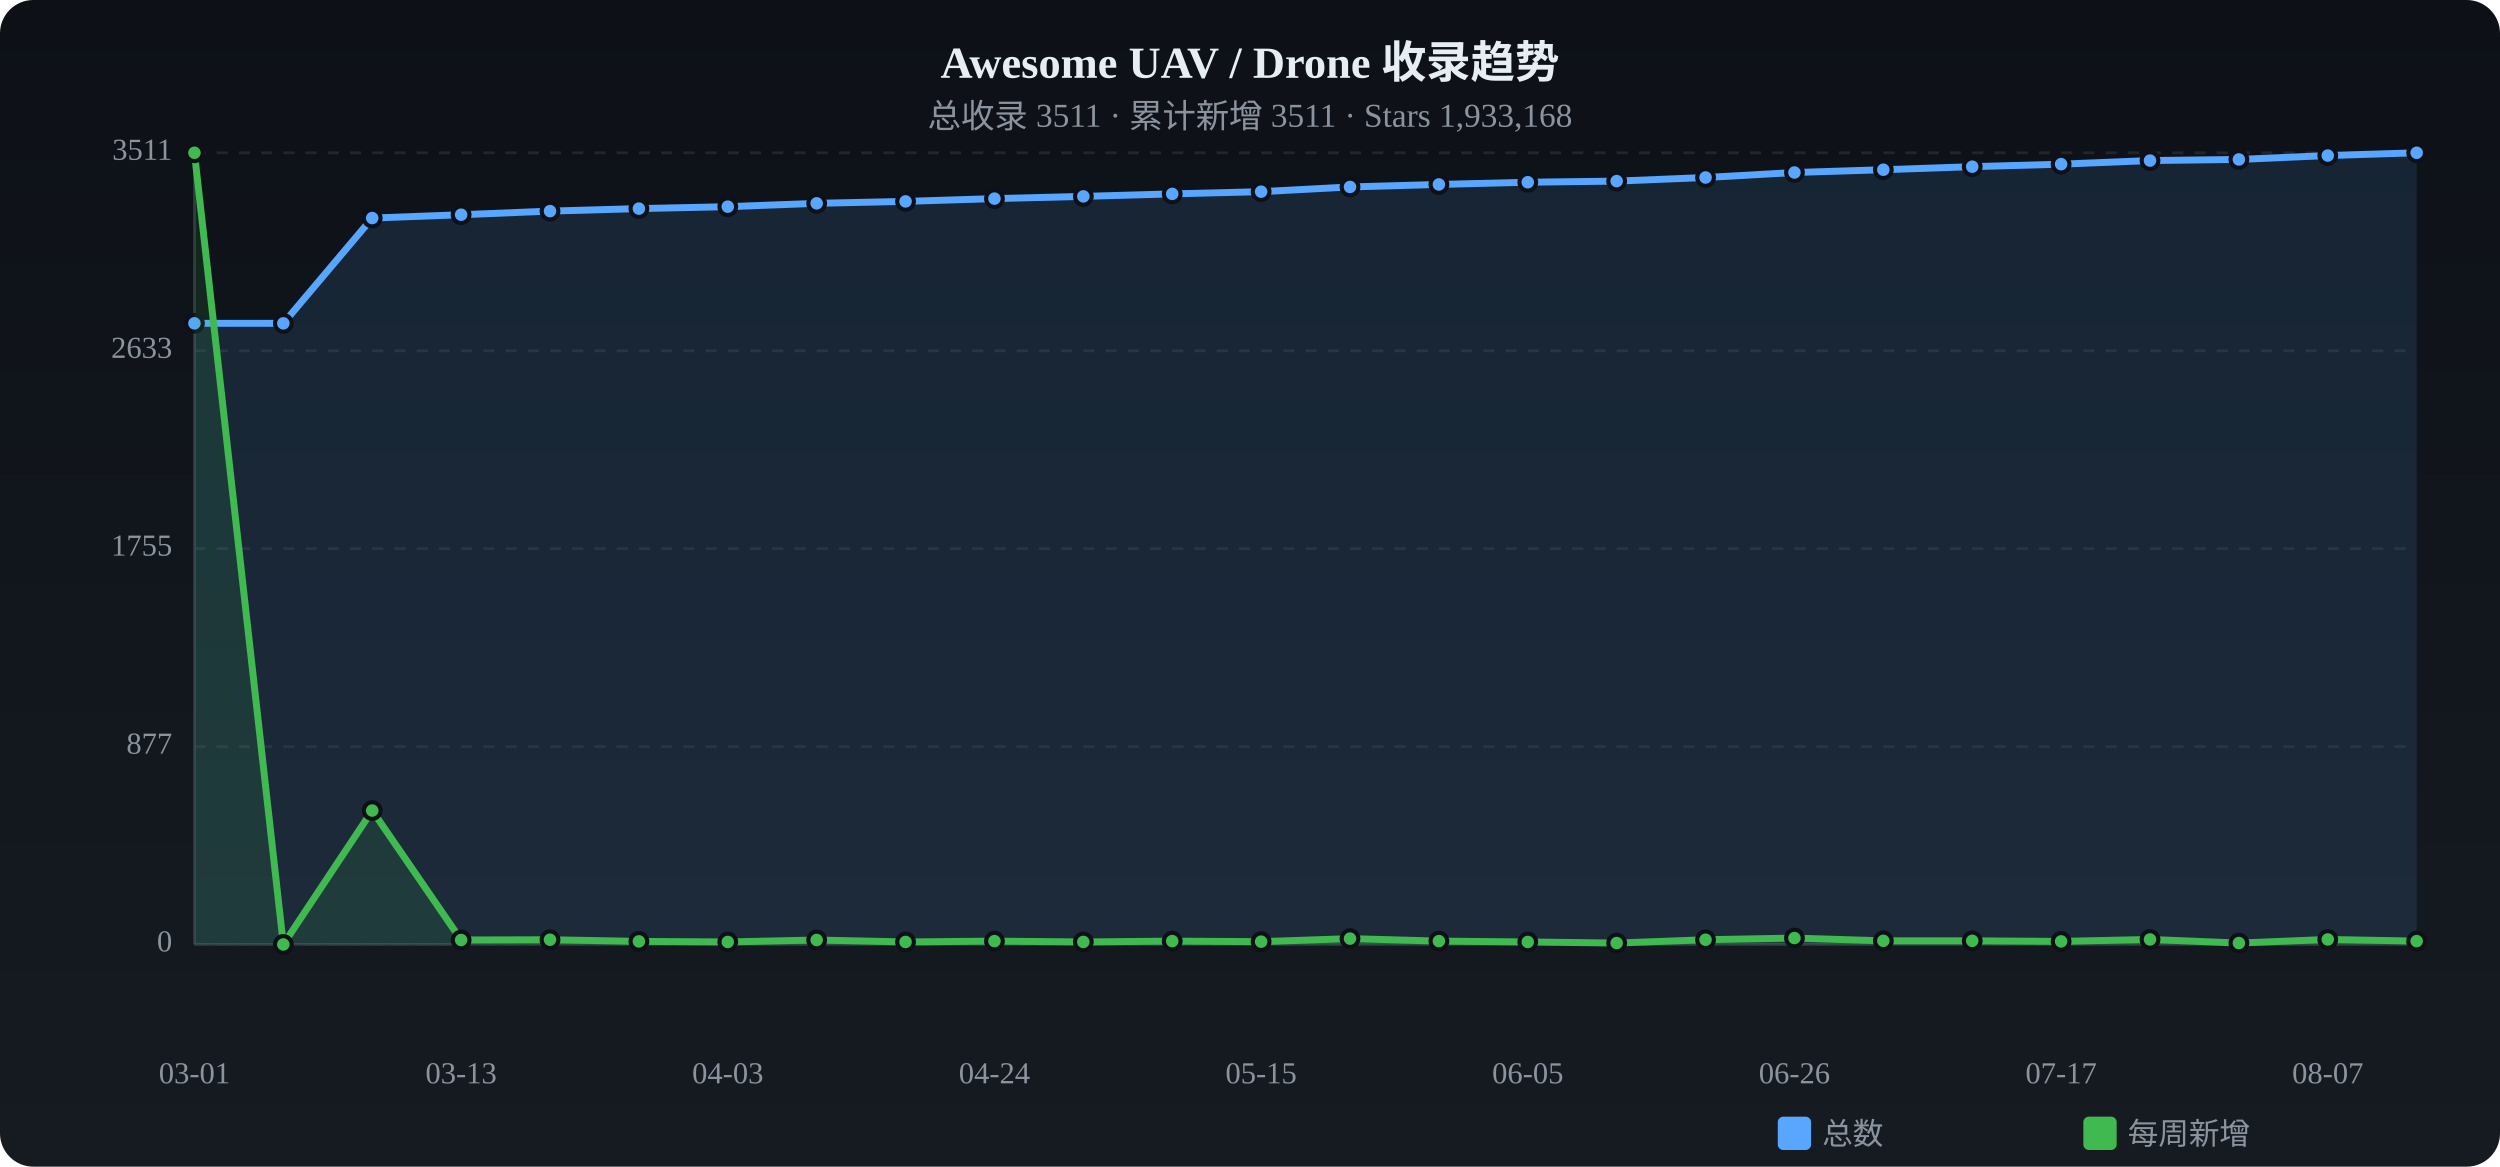
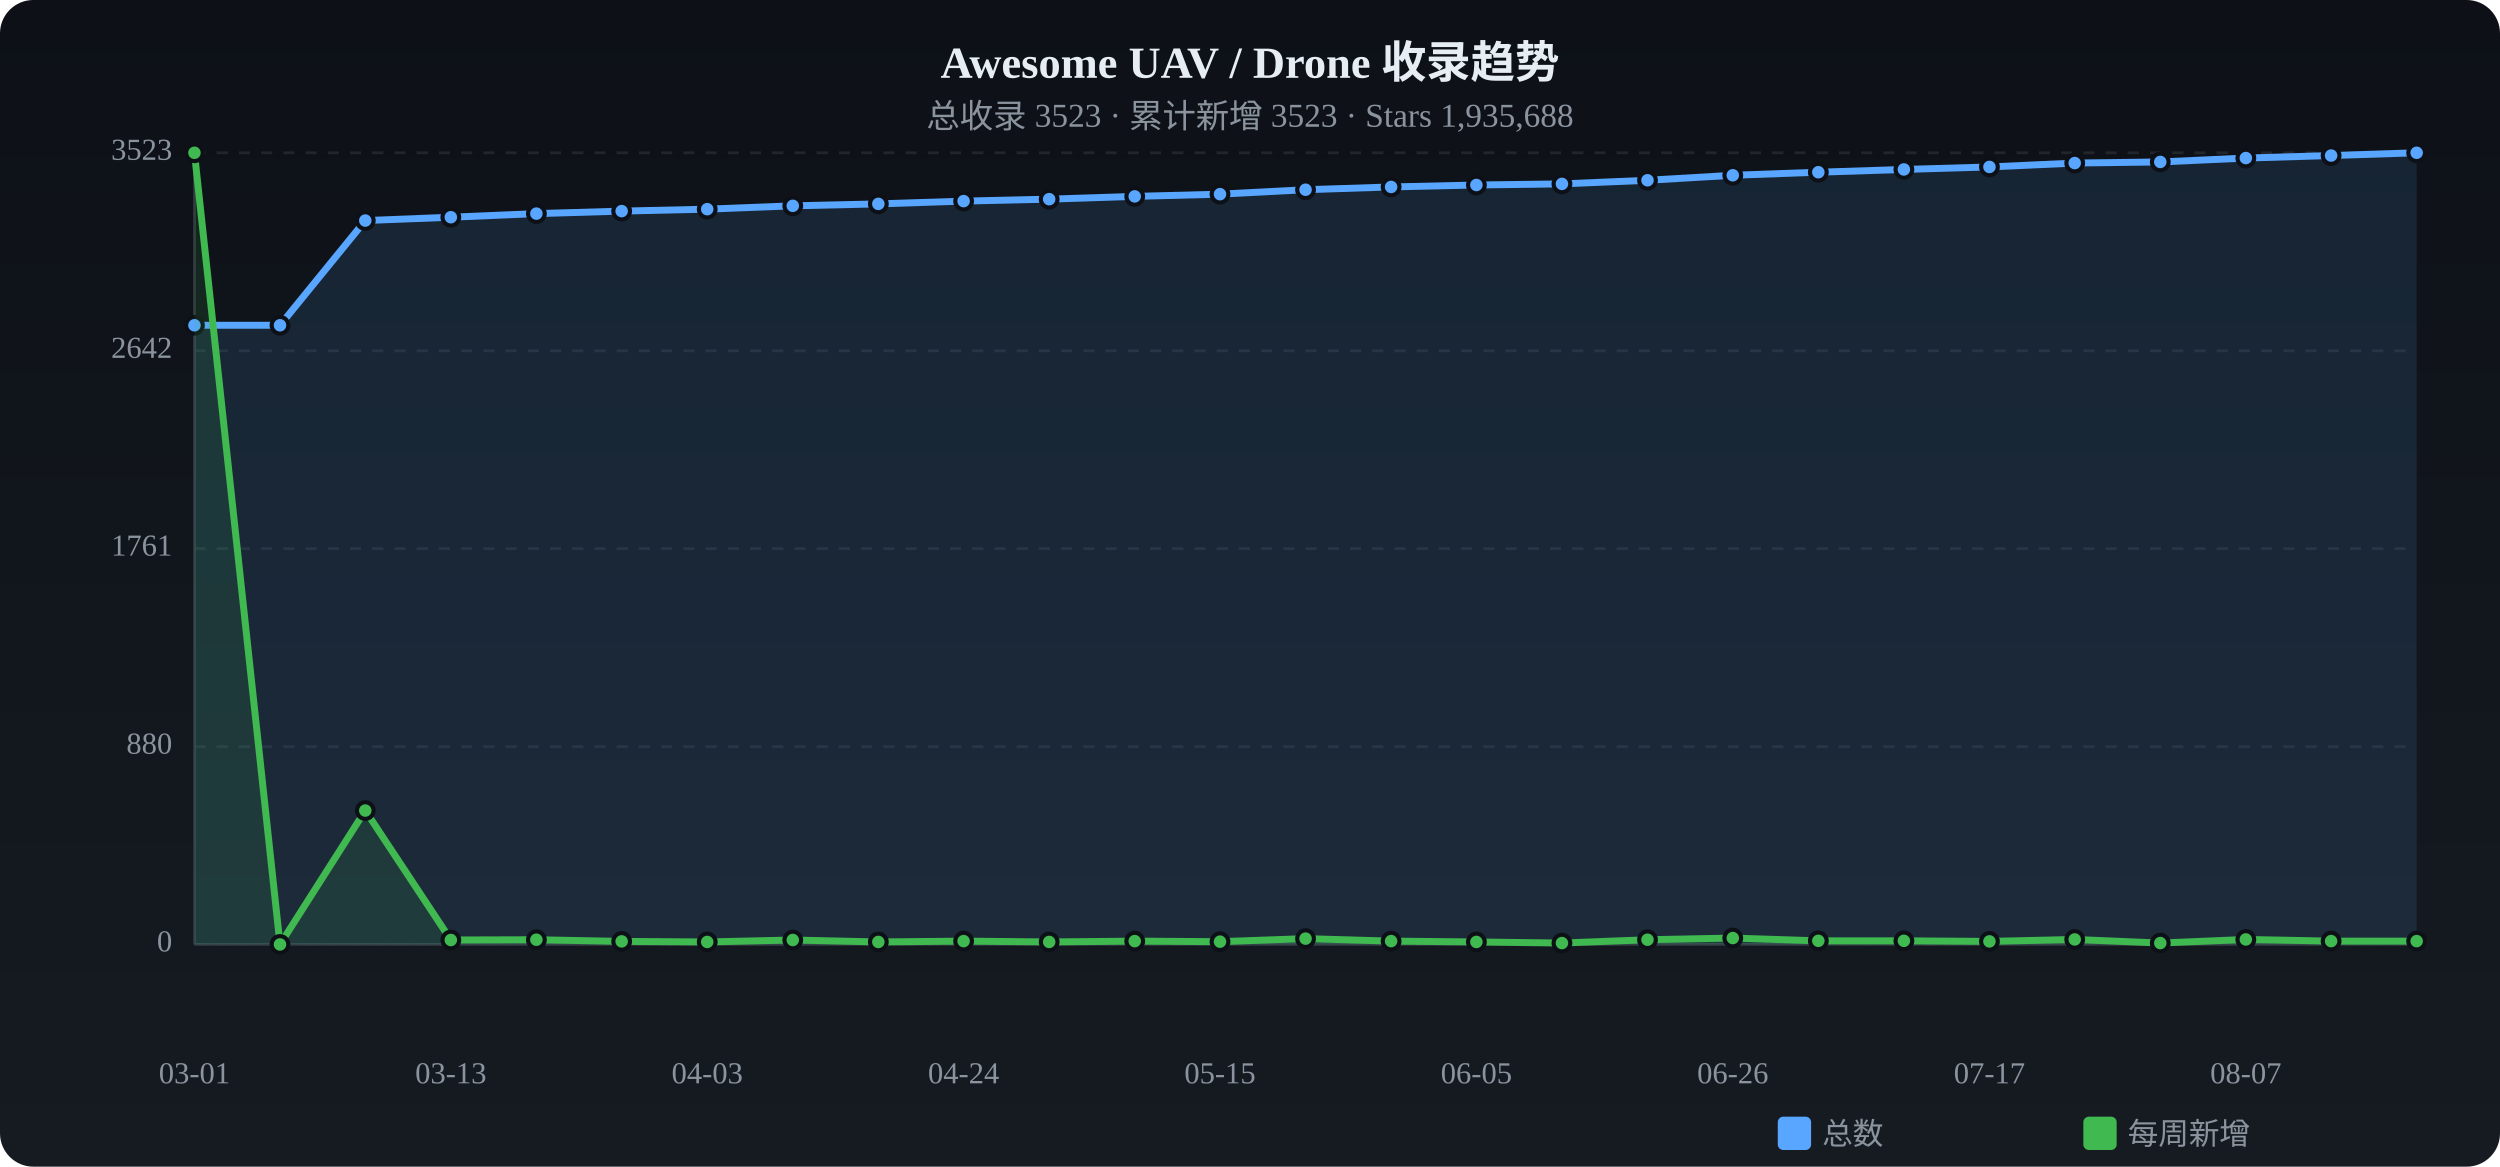
<svg xmlns="http://www.w3.org/2000/svg" viewBox="0 0 900 420" width="900" height="420">
  <defs>
    <linearGradient id="tbg" x1="0%" y1="0%" x2="0%" y2="100%">
      <stop offset="0%" stop-color="#0d1117" />
      <stop offset="100%" stop-color="#161b22" />
    </linearGradient>
  </defs>
  <rect width="900" height="420" rx="12" fill="url(#tbg)" />
  <text x="450.0" y="28" text-anchor="middle" fill="#e6edf3" font-size="16" font-weight="bold">Awesome UAV / Drone 收录趋势</text>
-   <text x="450.0" y="46" text-anchor="middle" fill="#8b949e" font-size="12">总收录 3511 · 累计新增 3511 · Stars 1,933,168</text>
+   <text x="450.0" y="46" text-anchor="middle" fill="#8b949e" font-size="12">总收录 3523 · 累计新增 3523 · Stars 1,935,688</text>
  <text x="62" y="340.0" text-anchor="end" fill="#8b949e" font-size="11" dominant-baseline="middle">0</text>
  <line x1="70" y1="340.0" x2="870" y2="340.0" stroke="#21262d" stroke-dasharray="4 4" />
-   <text x="62" y="268.8" text-anchor="end" fill="#8b949e" font-size="11" dominant-baseline="middle">877</text>
+   <text x="62" y="268.8" text-anchor="end" fill="#8b949e" font-size="11" dominant-baseline="middle">880</text>
  <line x1="70" y1="268.8" x2="870" y2="268.8" stroke="#21262d" stroke-dasharray="4 4" />
-   <text x="62" y="197.5" text-anchor="end" fill="#8b949e" font-size="11" dominant-baseline="middle">1755</text>
+   <text x="62" y="197.5" text-anchor="end" fill="#8b949e" font-size="11" dominant-baseline="middle">1761</text>
  <line x1="70" y1="197.5" x2="870" y2="197.5" stroke="#21262d" stroke-dasharray="4 4" />
-   <text x="62" y="126.3" text-anchor="end" fill="#8b949e" font-size="11" dominant-baseline="middle">2633</text>
+   <text x="62" y="126.3" text-anchor="end" fill="#8b949e" font-size="11" dominant-baseline="middle">2642</text>
  <line x1="70" y1="126.3" x2="870" y2="126.3" stroke="#21262d" stroke-dasharray="4 4" />
-   <text x="62" y="55.0" text-anchor="end" fill="#8b949e" font-size="11" dominant-baseline="middle">3511</text>
+   <text x="62" y="55.0" text-anchor="end" fill="#8b949e" font-size="11" dominant-baseline="middle">3523</text>
  <line x1="70" y1="55.0" x2="870" y2="55.0" stroke="#21262d" stroke-dasharray="4 4" />
  <line x1="70" y1="55" x2="70" y2="340" stroke="#30363d" />
  <line x1="70" y1="340" x2="870" y2="340" stroke="#30363d" />
-   <path d="M70.0,116.4 L102.0,116.4 L134.0,78.5 L166.0,77.3 L198.0,76.0 L230.0,75.1 L262.0,74.4 L294.0,73.2 L326.0,72.5 L358.0,71.5 L390.0,70.7 L422.0,69.8 L454.0,69.0 L486.0,67.3 L518.0,66.4 L550.0,65.6 L582.0,65.2 L614.0,63.9 L646.0,62.1 L678.0,61.1 L710.0,60.0 L742.0,59.1 L774.0,57.8 L806.0,57.4 L838.0,56.0 L870.0,55.0 L870.0,340 L70.0,340 Z" fill="#58a6ff" opacity="0.12" />
-   <polyline points="70.0,116.4 102.0,116.4 134.0,78.5 166.0,77.3 198.0,76.0 230.0,75.1 262.0,74.4 294.0,73.2 326.0,72.5 358.0,71.5 390.0,70.7 422.0,69.8 454.0,69.0 486.0,67.3 518.0,66.4 550.0,65.6 582.0,65.2 614.0,63.9 646.0,62.1 678.0,61.1 710.0,60.0 742.0,59.1 774.0,57.8 806.0,57.4 838.0,56.0 870.0,55.0" fill="none" stroke="#58a6ff" stroke-width="2.5" stroke-linecap="round" stroke-linejoin="round" />
-   <circle cx="70.0" cy="116.4" r="3" fill="#58a6ff" stroke="#0d1117" stroke-width="1.5" />
-   <circle cx="102.0" cy="116.4" r="3" fill="#58a6ff" stroke="#0d1117" stroke-width="1.5" />
-   <circle cx="134.0" cy="78.5" r="3" fill="#58a6ff" stroke="#0d1117" stroke-width="1.5" />
-   <circle cx="166.0" cy="77.3" r="3" fill="#58a6ff" stroke="#0d1117" stroke-width="1.5" />
-   <circle cx="198.0" cy="76.0" r="3" fill="#58a6ff" stroke="#0d1117" stroke-width="1.5" />
-   <circle cx="230.0" cy="75.1" r="3" fill="#58a6ff" stroke="#0d1117" stroke-width="1.5" />
-   <circle cx="262.0" cy="74.4" r="3" fill="#58a6ff" stroke="#0d1117" stroke-width="1.5" />
-   <circle cx="294.0" cy="73.2" r="3" fill="#58a6ff" stroke="#0d1117" stroke-width="1.5" />
-   <circle cx="326.0" cy="72.5" r="3" fill="#58a6ff" stroke="#0d1117" stroke-width="1.5" />
-   <circle cx="358.0" cy="71.5" r="3" fill="#58a6ff" stroke="#0d1117" stroke-width="1.5" />
-   <circle cx="390.0" cy="70.7" r="3" fill="#58a6ff" stroke="#0d1117" stroke-width="1.5" />
-   <circle cx="422.0" cy="69.8" r="3" fill="#58a6ff" stroke="#0d1117" stroke-width="1.5" />
-   <circle cx="454.0" cy="69.0" r="3" fill="#58a6ff" stroke="#0d1117" stroke-width="1.5" />
-   <circle cx="486.0" cy="67.3" r="3" fill="#58a6ff" stroke="#0d1117" stroke-width="1.5" />
-   <circle cx="518.0" cy="66.4" r="3" fill="#58a6ff" stroke="#0d1117" stroke-width="1.5" />
-   <circle cx="550.0" cy="65.6" r="3" fill="#58a6ff" stroke="#0d1117" stroke-width="1.5" />
-   <circle cx="582.0" cy="65.2" r="3" fill="#58a6ff" stroke="#0d1117" stroke-width="1.5" />
-   <circle cx="614.0" cy="63.9" r="3" fill="#58a6ff" stroke="#0d1117" stroke-width="1.5" />
-   <circle cx="646.0" cy="62.1" r="3" fill="#58a6ff" stroke="#0d1117" stroke-width="1.5" />
-   <circle cx="678.0" cy="61.1" r="3" fill="#58a6ff" stroke="#0d1117" stroke-width="1.5" />
-   <circle cx="710.0" cy="60.0" r="3" fill="#58a6ff" stroke="#0d1117" stroke-width="1.5" />
-   <circle cx="742.0" cy="59.1" r="3" fill="#58a6ff" stroke="#0d1117" stroke-width="1.5" />
-   <circle cx="774.0" cy="57.8" r="3" fill="#58a6ff" stroke="#0d1117" stroke-width="1.5" />
-   <circle cx="806.0" cy="57.4" r="3" fill="#58a6ff" stroke="#0d1117" stroke-width="1.5" />
-   <circle cx="838.0" cy="56.0" r="3" fill="#58a6ff" stroke="#0d1117" stroke-width="1.5" />
+   <path d="M70.0,117.1 L100.8,117.1 L131.5,79.4 L162.3,78.2 L193.1,76.9 L223.8,76.0 L254.6,75.3 L285.4,74.1 L316.2,73.4 L346.9,72.4 L377.7,71.7 L408.5,70.7 L439.2,69.9 L470.0,68.3 L500.8,67.3 L531.5,66.6 L562.3,66.2 L593.1,64.9 L623.8,63.1 L654.6,62.0 L685.4,61.0 L716.2,60.1 L746.9,58.7 L777.7,58.3 L808.5,56.9 L839.2,56.0 L870.0,55.0 L870.0,340 L70.0,340 Z" fill="#58a6ff" opacity="0.12" />
+   <polyline points="70.0,117.1 100.8,117.1 131.5,79.4 162.3,78.2 193.1,76.9 223.8,76.0 254.6,75.3 285.4,74.1 316.2,73.4 346.9,72.4 377.7,71.7 408.5,70.7 439.2,69.9 470.0,68.3 500.8,67.3 531.5,66.6 562.3,66.2 593.1,64.9 623.8,63.1 654.6,62.0 685.4,61.0 716.2,60.1 746.9,58.7 777.7,58.3 808.5,56.9 839.2,56.0 870.0,55.0" fill="none" stroke="#58a6ff" stroke-width="2.5" stroke-linecap="round" stroke-linejoin="round" />
+   <circle cx="70.0" cy="117.1" r="3" fill="#58a6ff" stroke="#0d1117" stroke-width="1.5" />
+   <circle cx="100.8" cy="117.1" r="3" fill="#58a6ff" stroke="#0d1117" stroke-width="1.5" />
+   <circle cx="131.5" cy="79.4" r="3" fill="#58a6ff" stroke="#0d1117" stroke-width="1.5" />
+   <circle cx="162.3" cy="78.2" r="3" fill="#58a6ff" stroke="#0d1117" stroke-width="1.5" />
+   <circle cx="193.1" cy="76.9" r="3" fill="#58a6ff" stroke="#0d1117" stroke-width="1.5" />
+   <circle cx="223.8" cy="76.0" r="3" fill="#58a6ff" stroke="#0d1117" stroke-width="1.5" />
+   <circle cx="254.6" cy="75.3" r="3" fill="#58a6ff" stroke="#0d1117" stroke-width="1.5" />
+   <circle cx="285.4" cy="74.1" r="3" fill="#58a6ff" stroke="#0d1117" stroke-width="1.5" />
+   <circle cx="316.2" cy="73.4" r="3" fill="#58a6ff" stroke="#0d1117" stroke-width="1.5" />
+   <circle cx="346.9" cy="72.4" r="3" fill="#58a6ff" stroke="#0d1117" stroke-width="1.5" />
+   <circle cx="377.7" cy="71.7" r="3" fill="#58a6ff" stroke="#0d1117" stroke-width="1.5" />
+   <circle cx="408.5" cy="70.7" r="3" fill="#58a6ff" stroke="#0d1117" stroke-width="1.5" />
+   <circle cx="439.2" cy="69.9" r="3" fill="#58a6ff" stroke="#0d1117" stroke-width="1.5" />
+   <circle cx="470.0" cy="68.3" r="3" fill="#58a6ff" stroke="#0d1117" stroke-width="1.5" />
+   <circle cx="500.8" cy="67.3" r="3" fill="#58a6ff" stroke="#0d1117" stroke-width="1.5" />
+   <circle cx="531.5" cy="66.6" r="3" fill="#58a6ff" stroke="#0d1117" stroke-width="1.5" />
+   <circle cx="562.3" cy="66.2" r="3" fill="#58a6ff" stroke="#0d1117" stroke-width="1.5" />
+   <circle cx="593.1" cy="64.9" r="3" fill="#58a6ff" stroke="#0d1117" stroke-width="1.5" />
+   <circle cx="623.8" cy="63.1" r="3" fill="#58a6ff" stroke="#0d1117" stroke-width="1.5" />
+   <circle cx="654.6" cy="62.0" r="3" fill="#58a6ff" stroke="#0d1117" stroke-width="1.5" />
+   <circle cx="685.4" cy="61.0" r="3" fill="#58a6ff" stroke="#0d1117" stroke-width="1.5" />
+   <circle cx="716.2" cy="60.1" r="3" fill="#58a6ff" stroke="#0d1117" stroke-width="1.5" />
+   <circle cx="746.9" cy="58.7" r="3" fill="#58a6ff" stroke="#0d1117" stroke-width="1.5" />
+   <circle cx="777.7" cy="58.3" r="3" fill="#58a6ff" stroke="#0d1117" stroke-width="1.5" />
+   <circle cx="808.5" cy="56.9" r="3" fill="#58a6ff" stroke="#0d1117" stroke-width="1.5" />
+   <circle cx="839.2" cy="56.0" r="3" fill="#58a6ff" stroke="#0d1117" stroke-width="1.5" />
  <circle cx="870.0" cy="55.0" r="3" fill="#58a6ff" stroke="#0d1117" stroke-width="1.5" />
-   <path d="M70.0,55.0 L102.0,340.0 L134.0,291.8 L166.0,338.4 L198.0,338.3 L230.0,338.9 L262.0,339.1 L294.0,338.4 L326.0,339.1 L358.0,338.8 L390.0,339.1 L422.0,338.8 L454.0,339.0 L486.0,337.9 L518.0,338.8 L550.0,339.1 L582.0,339.5 L614.0,338.3 L646.0,337.7 L678.0,338.7 L710.0,338.7 L742.0,338.9 L774.0,338.2 L806.0,339.5 L838.0,338.2 L870.0,338.8 L870.0,340 L70.0,340 Z" fill="#3fb950" opacity="0.12" />
-   <polyline points="70.0,55.0 102.0,340.0 134.0,291.8 166.0,338.4 198.0,338.3 230.0,338.9 262.0,339.1 294.0,338.4 326.0,339.1 358.0,338.8 390.0,339.1 422.0,338.8 454.0,339.0 486.0,337.9 518.0,338.8 550.0,339.1 582.0,339.5 614.0,338.3 646.0,337.7 678.0,338.7 710.0,338.7 742.0,338.9 774.0,338.2 806.0,339.5 838.0,338.2 870.0,338.8" fill="none" stroke="#3fb950" stroke-width="2.5" stroke-linecap="round" stroke-linejoin="round" />
+   <path d="M70.0,55.0 L100.8,340.0 L131.5,291.8 L162.3,338.4 L193.1,338.3 L223.8,338.9 L254.6,339.1 L285.4,338.4 L316.2,339.1 L346.9,338.8 L377.7,339.1 L408.5,338.8 L439.2,339.0 L470.0,337.9 L500.8,338.8 L531.5,339.1 L562.3,339.5 L593.1,338.3 L623.8,337.7 L654.6,338.7 L685.4,338.7 L716.2,338.9 L746.9,338.2 L777.7,339.5 L808.5,338.2 L839.2,338.8 L870.0,338.8 L870.0,340 L70.0,340 Z" fill="#3fb950" opacity="0.12" />
+   <polyline points="70.0,55.0 100.8,340.0 131.5,291.8 162.3,338.4 193.1,338.3 223.8,338.9 254.6,339.1 285.4,338.4 316.2,339.1 346.9,338.8 377.7,339.1 408.5,338.8 439.2,339.0 470.0,337.9 500.8,338.8 531.5,339.1 562.3,339.5 593.1,338.3 623.8,337.7 654.6,338.7 685.4,338.7 716.2,338.9 746.9,338.2 777.7,339.5 808.5,338.2 839.2,338.8 870.0,338.8" fill="none" stroke="#3fb950" stroke-width="2.5" stroke-linecap="round" stroke-linejoin="round" />
  <circle cx="70.0" cy="55.0" r="3" fill="#3fb950" stroke="#0d1117" stroke-width="1.5" />
-   <circle cx="102.0" cy="340.0" r="3" fill="#3fb950" stroke="#0d1117" stroke-width="1.5" />
-   <circle cx="134.0" cy="291.8" r="3" fill="#3fb950" stroke="#0d1117" stroke-width="1.5" />
-   <circle cx="166.0" cy="338.4" r="3" fill="#3fb950" stroke="#0d1117" stroke-width="1.5" />
-   <circle cx="198.0" cy="338.3" r="3" fill="#3fb950" stroke="#0d1117" stroke-width="1.5" />
-   <circle cx="230.0" cy="338.9" r="3" fill="#3fb950" stroke="#0d1117" stroke-width="1.5" />
-   <circle cx="262.0" cy="339.1" r="3" fill="#3fb950" stroke="#0d1117" stroke-width="1.5" />
-   <circle cx="294.0" cy="338.4" r="3" fill="#3fb950" stroke="#0d1117" stroke-width="1.5" />
-   <circle cx="326.0" cy="339.1" r="3" fill="#3fb950" stroke="#0d1117" stroke-width="1.5" />
-   <circle cx="358.0" cy="338.8" r="3" fill="#3fb950" stroke="#0d1117" stroke-width="1.5" />
-   <circle cx="390.0" cy="339.1" r="3" fill="#3fb950" stroke="#0d1117" stroke-width="1.5" />
-   <circle cx="422.0" cy="338.8" r="3" fill="#3fb950" stroke="#0d1117" stroke-width="1.5" />
-   <circle cx="454.0" cy="339.0" r="3" fill="#3fb950" stroke="#0d1117" stroke-width="1.5" />
-   <circle cx="486.0" cy="337.9" r="3" fill="#3fb950" stroke="#0d1117" stroke-width="1.5" />
-   <circle cx="518.0" cy="338.8" r="3" fill="#3fb950" stroke="#0d1117" stroke-width="1.5" />
-   <circle cx="550.0" cy="339.1" r="3" fill="#3fb950" stroke="#0d1117" stroke-width="1.5" />
-   <circle cx="582.0" cy="339.5" r="3" fill="#3fb950" stroke="#0d1117" stroke-width="1.5" />
-   <circle cx="614.0" cy="338.3" r="3" fill="#3fb950" stroke="#0d1117" stroke-width="1.5" />
-   <circle cx="646.0" cy="337.7" r="3" fill="#3fb950" stroke="#0d1117" stroke-width="1.5" />
-   <circle cx="678.0" cy="338.7" r="3" fill="#3fb950" stroke="#0d1117" stroke-width="1.5" />
-   <circle cx="710.0" cy="338.7" r="3" fill="#3fb950" stroke="#0d1117" stroke-width="1.5" />
-   <circle cx="742.0" cy="338.9" r="3" fill="#3fb950" stroke="#0d1117" stroke-width="1.5" />
-   <circle cx="774.0" cy="338.2" r="3" fill="#3fb950" stroke="#0d1117" stroke-width="1.5" />
-   <circle cx="806.0" cy="339.5" r="3" fill="#3fb950" stroke="#0d1117" stroke-width="1.5" />
-   <circle cx="838.0" cy="338.2" r="3" fill="#3fb950" stroke="#0d1117" stroke-width="1.5" />
+   <circle cx="100.8" cy="340.0" r="3" fill="#3fb950" stroke="#0d1117" stroke-width="1.5" />
+   <circle cx="131.5" cy="291.8" r="3" fill="#3fb950" stroke="#0d1117" stroke-width="1.5" />
+   <circle cx="162.3" cy="338.4" r="3" fill="#3fb950" stroke="#0d1117" stroke-width="1.5" />
+   <circle cx="193.1" cy="338.3" r="3" fill="#3fb950" stroke="#0d1117" stroke-width="1.5" />
+   <circle cx="223.8" cy="338.9" r="3" fill="#3fb950" stroke="#0d1117" stroke-width="1.5" />
+   <circle cx="254.6" cy="339.1" r="3" fill="#3fb950" stroke="#0d1117" stroke-width="1.5" />
+   <circle cx="285.4" cy="338.4" r="3" fill="#3fb950" stroke="#0d1117" stroke-width="1.5" />
+   <circle cx="316.2" cy="339.1" r="3" fill="#3fb950" stroke="#0d1117" stroke-width="1.5" />
+   <circle cx="346.9" cy="338.8" r="3" fill="#3fb950" stroke="#0d1117" stroke-width="1.5" />
+   <circle cx="377.7" cy="339.1" r="3" fill="#3fb950" stroke="#0d1117" stroke-width="1.5" />
+   <circle cx="408.5" cy="338.8" r="3" fill="#3fb950" stroke="#0d1117" stroke-width="1.5" />
+   <circle cx="439.2" cy="339.0" r="3" fill="#3fb950" stroke="#0d1117" stroke-width="1.5" />
+   <circle cx="470.0" cy="337.9" r="3" fill="#3fb950" stroke="#0d1117" stroke-width="1.5" />
+   <circle cx="500.8" cy="338.8" r="3" fill="#3fb950" stroke="#0d1117" stroke-width="1.5" />
+   <circle cx="531.5" cy="339.1" r="3" fill="#3fb950" stroke="#0d1117" stroke-width="1.5" />
+   <circle cx="562.3" cy="339.5" r="3" fill="#3fb950" stroke="#0d1117" stroke-width="1.5" />
+   <circle cx="593.1" cy="338.3" r="3" fill="#3fb950" stroke="#0d1117" stroke-width="1.5" />
+   <circle cx="623.8" cy="337.7" r="3" fill="#3fb950" stroke="#0d1117" stroke-width="1.5" />
+   <circle cx="654.6" cy="338.7" r="3" fill="#3fb950" stroke="#0d1117" stroke-width="1.5" />
+   <circle cx="685.4" cy="338.7" r="3" fill="#3fb950" stroke="#0d1117" stroke-width="1.5" />
+   <circle cx="716.2" cy="338.9" r="3" fill="#3fb950" stroke="#0d1117" stroke-width="1.5" />
+   <circle cx="746.9" cy="338.2" r="3" fill="#3fb950" stroke="#0d1117" stroke-width="1.5" />
+   <circle cx="777.7" cy="339.5" r="3" fill="#3fb950" stroke="#0d1117" stroke-width="1.5" />
+   <circle cx="808.5" cy="338.2" r="3" fill="#3fb950" stroke="#0d1117" stroke-width="1.5" />
+   <circle cx="839.2" cy="338.8" r="3" fill="#3fb950" stroke="#0d1117" stroke-width="1.5" />
  <circle cx="870.0" cy="338.8" r="3" fill="#3fb950" stroke="#0d1117" stroke-width="1.5" />
  <text x="70.0" y="390" text-anchor="middle" fill="#8b949e" font-size="11">03-01</text>
-   <text x="166.0" y="390" text-anchor="middle" fill="#8b949e" font-size="11">03-13</text>
-   <text x="262.0" y="390" text-anchor="middle" fill="#8b949e" font-size="11">04-03</text>
-   <text x="358.0" y="390" text-anchor="middle" fill="#8b949e" font-size="11">04-24</text>
-   <text x="454.0" y="390" text-anchor="middle" fill="#8b949e" font-size="11">05-15</text>
-   <text x="550.0" y="390" text-anchor="middle" fill="#8b949e" font-size="11">06-05</text>
-   <text x="646.0" y="390" text-anchor="middle" fill="#8b949e" font-size="11">06-26</text>
-   <text x="742.0" y="390" text-anchor="middle" fill="#8b949e" font-size="11">07-17</text>
-   <text x="838.0" y="390" text-anchor="middle" fill="#8b949e" font-size="11">08-07</text>
+   <text x="162.3" y="390" text-anchor="middle" fill="#8b949e" font-size="11">03-13</text>
+   <text x="254.6" y="390" text-anchor="middle" fill="#8b949e" font-size="11">04-03</text>
+   <text x="346.9" y="390" text-anchor="middle" fill="#8b949e" font-size="11">04-24</text>
+   <text x="439.2" y="390" text-anchor="middle" fill="#8b949e" font-size="11">05-15</text>
+   <text x="531.5" y="390" text-anchor="middle" fill="#8b949e" font-size="11">06-05</text>
+   <text x="623.8" y="390" text-anchor="middle" fill="#8b949e" font-size="11">06-26</text>
+   <text x="716.2" y="390" text-anchor="middle" fill="#8b949e" font-size="11">07-17</text>
+   <text x="808.5" y="390" text-anchor="middle" fill="#8b949e" font-size="11">08-07</text>
  <rect x="640" y="402" width="12" height="12" rx="2" fill="#58a6ff" />
  <text x="656" y="412" fill="#8b949e" font-size="11">总数</text>
  <rect x="750" y="402" width="12" height="12" rx="2" fill="#3fb950" />
  <text x="766" y="412" fill="#8b949e" font-size="11">每周新增</text>
</svg>
